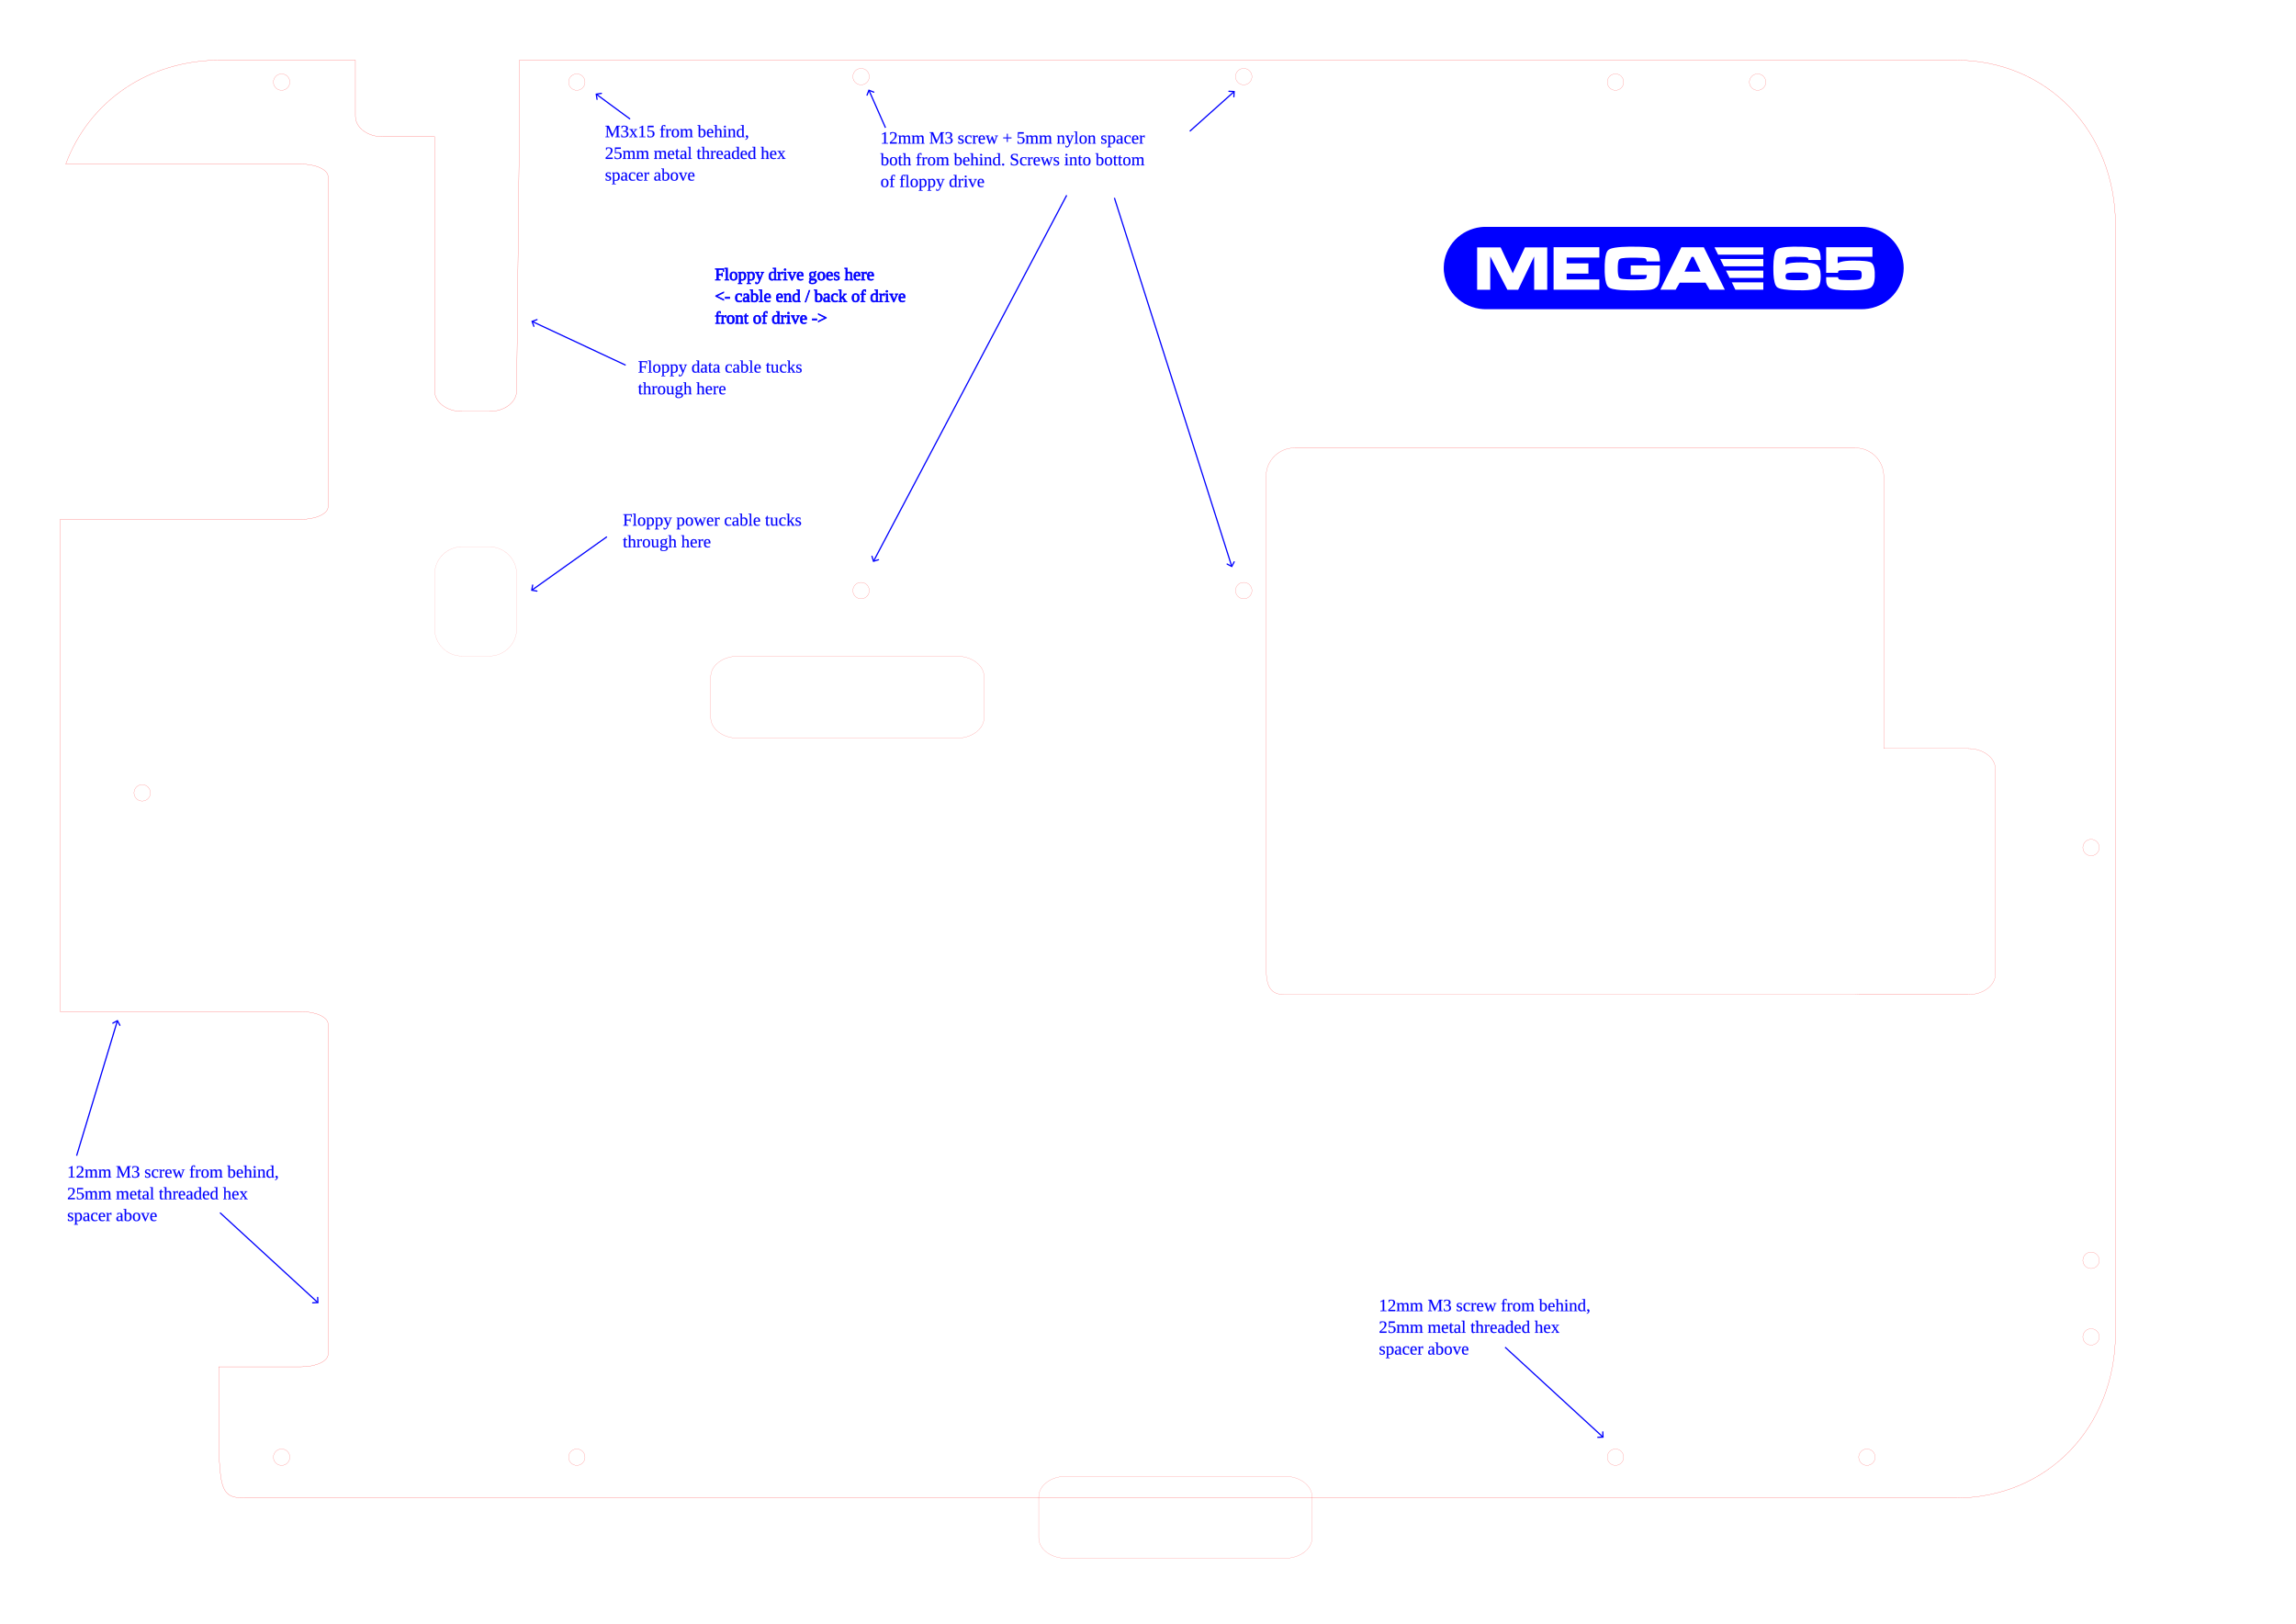
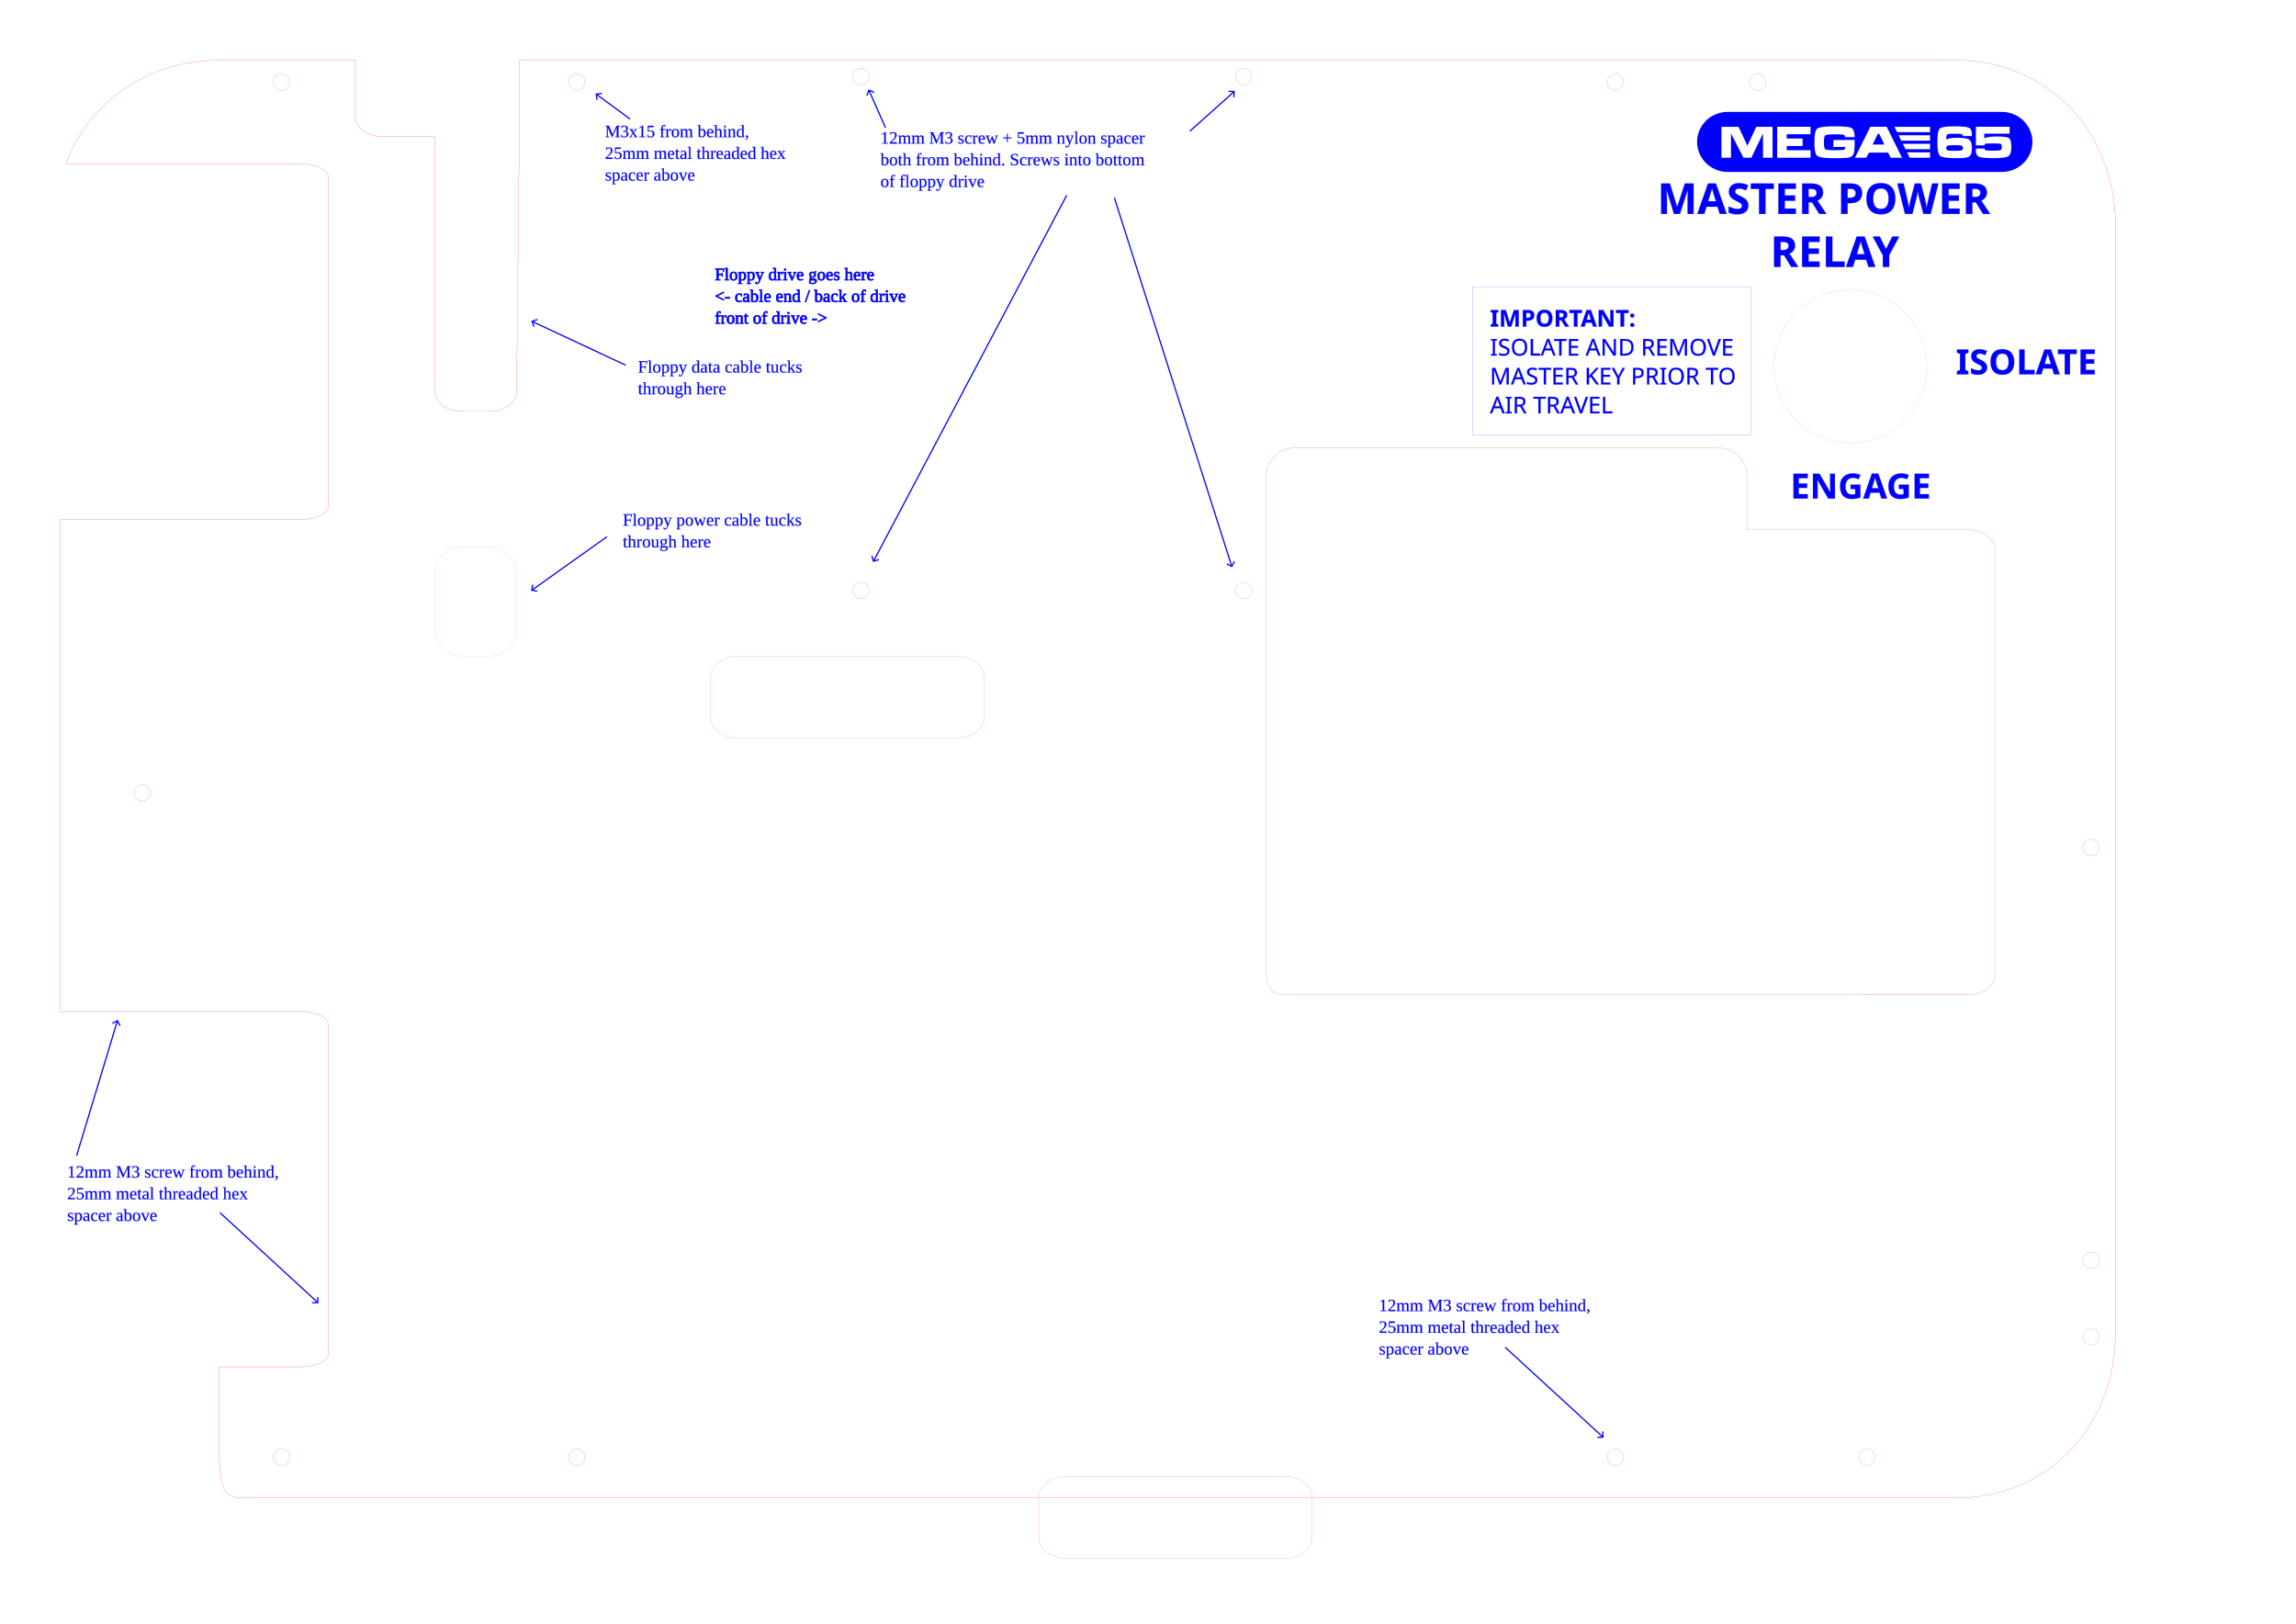
<svg xmlns="http://www.w3.org/2000/svg" width="420mm" height="297mm" viewBox="0 0 420 297" version="1.1" id="svg5" xml:space="preserve">
  <defs id="defs2">
    <marker style="overflow:visible" id="Arrow3" refX="0" refY="0" orient="auto-start-reverse" markerWidth="4.207" markerHeight="7" viewBox="0 0 4.207 7" preserveAspectRatio="xMidYMid">
      <path style="fill:none;stroke:context-stroke;stroke-width:1;stroke-linecap:round" d="M 3,-3 0,0 3,3" id="arrow3" transform="rotate(180,0.125,0)" />
    </marker>
    <marker style="overflow:visible" id="Arrow3-9" refX="0" refY="0" orient="auto-start-reverse" markerWidth="4.207" markerHeight="7" viewBox="0 0 4.207 7" preserveAspectRatio="xMidYMid">
      <path style="fill:none;stroke:context-stroke;stroke-width:1;stroke-linecap:round" d="M 3,-3 0,0 3,3" id="arrow3-2" transform="rotate(180,0.125,0)" />
    </marker>
    <marker style="overflow:visible" id="Arrow3-2" refX="0" refY="0" orient="auto-start-reverse" markerWidth="4.207" markerHeight="7" viewBox="0 0 4.207 7" preserveAspectRatio="xMidYMid">
      <path style="fill:none;stroke:context-stroke;stroke-width:1;stroke-linecap:round" d="M 3,-3 0,0 3,3" id="arrow3-3" transform="rotate(180,0.125,0)" />
    </marker>
    <marker style="overflow:visible" id="Arrow3-5" refX="0" refY="0" orient="auto-start-reverse" markerWidth="4.207" markerHeight="7" viewBox="0 0 4.207 7" preserveAspectRatio="xMidYMid">
      <path style="fill:none;stroke:context-stroke;stroke-width:1;stroke-linecap:round" d="M 3,-3 0,0 3,3" id="arrow3-9" transform="rotate(180,0.125,0)" />
    </marker>
    <marker style="overflow:visible" id="Arrow3-28" refX="0" refY="0" orient="auto-start-reverse" markerWidth="4.207" markerHeight="7" viewBox="0 0 4.207 7" preserveAspectRatio="xMidYMid">
      <path style="fill:none;stroke:context-stroke;stroke-width:1;stroke-linecap:round" d="M 3,-3 0,0 3,3" id="arrow3-97" transform="rotate(180,0.125,0)" />
    </marker>
    <marker style="overflow:visible" id="Arrow3-6" refX="0" refY="0" orient="auto-start-reverse" markerWidth="4.207" markerHeight="7" viewBox="0 0 4.207 7" preserveAspectRatio="xMidYMid">
      <path style="fill:none;stroke:context-stroke;stroke-width:1;stroke-linecap:round" d="M 3,-3 0,0 3,3" id="arrow3-1" transform="rotate(180,0.125,0)" />
    </marker>
    <marker style="overflow:visible" id="Arrow3-6-3" refX="0" refY="0" orient="auto-start-reverse" markerWidth="4.207" markerHeight="7" viewBox="0 0 4.207 7" preserveAspectRatio="xMidYMid">
      <path style="fill:none;stroke:context-stroke;stroke-width:1;stroke-linecap:round" d="M 3,-3 0,0 3,3" id="arrow3-1-1" transform="rotate(180,0.125,0)" />
    </marker>
    <marker style="overflow:visible" id="Arrow3-6-4" refX="0" refY="0" orient="auto-start-reverse" markerWidth="4.207" markerHeight="7" viewBox="0 0 4.207 7" preserveAspectRatio="xMidYMid">
      <path style="fill:none;stroke:context-stroke;stroke-width:1;stroke-linecap:round" d="M 3,-3 0,0 3,3" id="arrow3-1-7" transform="rotate(180,0.125,0)" />
    </marker>
    <marker style="overflow:visible" id="Arrow3-6-4-4" refX="0" refY="0" orient="auto-start-reverse" markerWidth="4.207" markerHeight="7" viewBox="0 0 4.207 7" preserveAspectRatio="xMidYMid">
      <path style="fill:none;stroke:context-stroke;stroke-width:1;stroke-linecap:round" d="M 3,-3 0,0 3,3" id="arrow3-1-7-5" transform="rotate(180,0.125,0)" />
    </marker>
    <marker style="overflow:visible" id="Arrow3-6-4-6" refX="0" refY="0" orient="auto-start-reverse" markerWidth="4.207" markerHeight="7" viewBox="0 0 4.207 7" preserveAspectRatio="xMidYMid">
      <path style="fill:none;stroke:context-stroke;stroke-width:1;stroke-linecap:round" d="M 3,-3 0,0 3,3" id="arrow3-1-7-3" transform="rotate(180,0.125,0)" />
    </marker>
  </defs>
  <g id="layer1">
    <path id="rect111" style="fill:none;stroke:#ff0000;stroke-width:0.031;stroke-linejoin:miter;stroke-dasharray:none;stroke-opacity:1" d="M 40.281,11 C 27.365,11 16.39,18.291 12.029,30.009 h 42.987 c 2.77,0 5.001,1.029 5.001,2.306 V 92.685 c 0,1.278 -2.23,2.306 -5.001,2.306 H 11 v 90.018 h 44.016 c 2.77,0 5.001,1.029 5.001,2.306 v 60.37 c 0,1.278 -2.23,2.306 -5.001,2.306 H 40 c 0.108,22.119 -0.669,23.993 5,23.993 h 312.719 c 16.767,0 29.266,-12.943 29.266,-30.262 V 41.278 C 386.985,23.959 374.486,11 357.719,11 H 95.014 v 10.263 c 0,0.679 -0.012,2.275 -0.014,1.862 0,0 0.003,0.574 0,0.878 l -0.491,47.499 c -0.021,2.078 -2.23,3.751 -5.001,3.751 H 84.51 c -2.77,0 -5.001,-1.673 -5.001,-3.751 V 25.013 h -9.497 c -2.77,0 -5.001,-1.673 -5.001,-3.751 V 11 Z" />
    <circle style="fill:none;stroke:#ff0000;stroke-width:0.025;stroke-linejoin:miter;stroke-dasharray:none;stroke-opacity:1" id="path6146" cx="105.513" cy="15.013" r="1.5" />
    <circle style="fill:none;stroke:#ff0000;stroke-width:0.025;stroke-linejoin:miter;stroke-dasharray:none;stroke-opacity:1" id="path6146-3" cx="295.513" cy="15.013" r="1.5" />
    <circle style="fill:none;stroke:#ff0000;stroke-width:0.025;stroke-linejoin:miter;stroke-dasharray:none;stroke-opacity:1" id="path6146-9" cx="51.513" cy="15.013" r="1.5" />
    <circle style="fill:none;stroke:#ff0000;stroke-width:0.025;stroke-linejoin:miter;stroke-dasharray:none;stroke-opacity:1" id="path6146-3-0" cx="321.513" cy="15.013" r="1.5" />
    <circle style="fill:none;stroke:#ff0000;stroke-width:0.025;stroke-linejoin:miter;stroke-dasharray:none;stroke-opacity:1" id="path6146-9-8" cx="51.513" cy="266.513" r="1.5" />
    <circle style="fill:none;stroke:#ff0000;stroke-width:0.025;stroke-linejoin:miter;stroke-dasharray:none;stroke-opacity:1" id="path6146-3-0-8" cx="341.513" cy="266.513" r="1.5" />
    <circle style="fill:none;stroke:#ff0000;stroke-width:0.025;stroke-linejoin:miter;stroke-dasharray:none;stroke-opacity:1" id="path6146-93-1" cx="26.013" cy="145.013" r="1.5" />
    <g style="fill:#000000;fill-opacity:1;stroke:#000000;stroke-linecap:round;stroke-linejoin:round;stroke-opacity:1" transform="translate(-374.6816,93.12358)" id="g13368" />
    <g style="fill:none;stroke:#000000;stroke-width:0.3;stroke-linecap:round;stroke-linejoin:round;stroke-opacity:1" id="g15804" transform="translate(-374.6816,93.12358)">
      <text x="300.989" y="267.752" textLength="0.9" font-size="2px" lengthAdjust="spacingAndGlyphs" text-anchor="start" opacity="0" stroke-opacity="0" id="text15798" />
      <g class="stroked-text" id="g15802" />
    </g>
    <g style="fill:none;stroke:#000000;stroke-width:0.15;stroke-linecap:round;stroke-linejoin:round;stroke-opacity:1" id="g15812" transform="translate(-374.6816,93.12358)">
      <text x="300.989" y="264.752" textLength="0.45" font-size="2px" lengthAdjust="spacingAndGlyphs" text-anchor="start" opacity="0" stroke-opacity="0" id="text15806" />
      <g class="stroked-text" id="g15810" />
    </g>
    <g style="fill:none;stroke:#000000;stroke-width:0.15;stroke-linecap:round;stroke-linejoin:round;stroke-opacity:1" id="g15820" transform="translate(-374.6816,93.12358)">
      <text x="300.989" y="261.752" textLength="0.45" font-size="2px" lengthAdjust="spacingAndGlyphs" text-anchor="start" opacity="0" stroke-opacity="0" id="text15814" />
      <g class="stroked-text" id="g15818" />
    </g>
    <g style="fill:none;stroke:#000000;stroke-width:0.15;stroke-linecap:round;stroke-linejoin:round;stroke-opacity:1" id="g15828" transform="translate(-374.6816,93.12358)">
      <text x="300.989" y="258.752" textLength="0.45" font-size="2px" lengthAdjust="spacingAndGlyphs" text-anchor="start" opacity="0" stroke-opacity="0" id="text15822" />
      <g class="stroked-text" id="g15826" />
    </g>
    <g style="fill:none;stroke:#000000;stroke-width:0.15;stroke-linecap:round;stroke-linejoin:round;stroke-opacity:1" id="g15836" transform="translate(-374.6816,93.12358)">
      <text x="300.989" y="255.752" textLength="0.45" font-size="2px" lengthAdjust="spacingAndGlyphs" text-anchor="start" opacity="0" stroke-opacity="0" id="text15830" />
      <g class="stroked-text" id="g15834" />
    </g>
-     <path id="rect3595-8" style="fill:none;stroke:#ff0000;stroke-width:0.027;stroke-dasharray:none;stroke-opacity:1" d="m 236.851,81.911 c -2.909,0 -5.251,2.314 -5.251,5.189 v 89.613 c 0,2.875 0.342,5.189 3.251,5.189 h 104.49 c 0.051,0 0.1,-0.006 0.151,-0.007 0.171,0.013 0.345,0.02 0.52,0.02 h 19.999 c 2.77,0 5,-1.673 5,-3.751 V 140.662 c 0,-2.078 -2.23,-3.751 -5,-3.751 H 344.591 V 87.1 c 0,-2.875 -2.342,-5.189 -5.25,-5.189 z" />
+     <path id="rect3595-8" style="fill:none;stroke:#ff0000;stroke-width:0.027;stroke-dasharray:none;stroke-opacity:1" d="m 236.851,81.911 c -2.909,0 -5.251,2.314 -5.251,5.189 v 89.613 c 0,2.875 0.342,5.189 3.251,5.189 h 104.49 c 0.051,0 0.1,-0.006 0.151,-0.007 0.171,0.013 0.345,0.02 0.52,0.02 h 19.999 c 2.77,0 5,-1.673 5,-3.751 V 100.662 c 0,-2.078 -2.23,-3.751 -5,-3.751 H 319.591 V 87.1 c 0,-2.875 -2.341,-5.189 -5.25,-5.189 z" />
    <rect style="fill:none;stroke:#ff0000;stroke-width:0.022;stroke-dasharray:none;stroke-opacity:1" id="rect5113-8" width="50.003" height="15.003" x="130.011" y="120.011" rx="5.001" ry="3.751" />
    <rect style="fill:none;stroke:#ff0000;stroke-width:0.013;stroke-dasharray:none;stroke-opacity:1" id="rect5113-8-4-5" width="15.009" height="19.987" x="79.504" y="100.006" rx="5.004" ry="5" />
    <circle style="fill:none;stroke:#ff0000;stroke-width:0.025;stroke-linejoin:miter;stroke-dasharray:none;stroke-opacity:1" id="path6146-3-3" cx="157.513" cy="14.013" r="1.5" />
    <circle style="fill:none;stroke:#ff0000;stroke-width:0.025;stroke-linejoin:miter;stroke-dasharray:none;stroke-opacity:1" id="path6146-3-3-6" cx="157.513" cy="108.013" r="1.5" />
    <circle style="fill:none;stroke:#ff0000;stroke-width:0.025;stroke-linejoin:miter;stroke-dasharray:none;stroke-opacity:1" id="path6146-3-3-1" cx="227.513" cy="14.013" r="1.5" />
    <circle style="fill:none;stroke:#ff0000;stroke-width:0.025;stroke-linejoin:miter;stroke-dasharray:none;stroke-opacity:1" id="path6146-3-3-6-0" cx="227.513" cy="108.013" r="1.5" />
    <circle style="fill:none;stroke:#ff0000;stroke-width:0.025;stroke-linejoin:miter;stroke-dasharray:none;stroke-opacity:1" id="path6146-5" cx="105.513" cy="266.513" r="1.5" />
    <circle style="fill:none;stroke:#ff0000;stroke-width:0.025;stroke-linejoin:miter;stroke-dasharray:none;stroke-opacity:1" id="path6146-3-5" cx="295.513" cy="266.513" r="1.5" />
    <circle style="fill:none;stroke:#ff0000;stroke-width:0.025;stroke-linejoin:miter;stroke-dasharray:none;stroke-opacity:1" id="path6146-93-1-0-1-5" cx="382.513" cy="155.013" r="1.5" />
    <circle style="fill:none;stroke:#ff0000;stroke-width:0.025;stroke-linejoin:miter;stroke-dasharray:none;stroke-opacity:1" id="path6146-93-1-0-1-9-0" cx="382.513" cy="244.513" r="1.5" />
    <circle style="fill:none;stroke:#ff0000;stroke-width:0.025;stroke-linejoin:miter;stroke-dasharray:none;stroke-opacity:1" id="path6146-93-1-0-1-9-0-9" cx="382.513" cy="230.513" r="1.5" />
    <rect style="fill:none;stroke:#ff0000;stroke-width:0.022;stroke-dasharray:none;stroke-opacity:1" id="rect5113-8-0" width="50.003" height="15.003" x="190.011" y="270.011" rx="5.001" ry="3.751" />
    <text xml:space="preserve" style="font-size:3.175px;fill:#0000ff;stroke:#0000ff;stroke-width:0.125;stroke-dasharray:none" x="130.75" y="51.237" id="text5223">
      <tspan id="tspan5221" style="stroke-width:0.125;stroke-dasharray:none" x="130.75" y="51.237">Floppy drive goes here</tspan>
      <tspan style="stroke-width:0.125;stroke-dasharray:none" x="130.75" y="55.206" id="tspan5755">&lt;- cable end / back of drive</tspan>
      <tspan style="stroke-width:0.125;stroke-dasharray:none" x="130.75" y="59.175" id="tspan5757">front of drive -&gt;</tspan>
    </text>
    <text xml:space="preserve" style="font-size:3.175px;fill:#0000ff;stroke:#0000ff;stroke-width:0.025;stroke-dasharray:none" x="161.06" y="26.266" id="text5761">
      <tspan id="tspan5759" style="stroke-width:0.025;stroke-dasharray:none" x="161.06" y="26.266">12mm M3 screw + 5mm nylon spacer</tspan>
      <tspan style="stroke-width:0.025;stroke-dasharray:none" x="161.06" y="30.235" id="tspan5763">both from behind. Screws into bottom</tspan>
      <tspan style="stroke-width:0.025;stroke-dasharray:none" x="161.06" y="34.204" id="tspan5765">of floppy drive</tspan>
    </text>
    <path style="fill:#0000ff;stroke:#0000ff;stroke-width:0.225;stroke-dasharray:none;stroke-opacity:1;marker-end:url(#Arrow3)" d="m 161.982,23.371 -3.008,-6.813" id="path857" />
    <path style="fill:#0000ff;stroke:#0000ff;stroke-width:0.225;stroke-dasharray:none;stroke-opacity:1;marker-end:url(#Arrow3-9)" d="m 217.643,24.004 8.074,-7.218" id="path857-0" />
    <path style="fill:#0000ff;stroke:#0000ff;stroke-width:0.225;stroke-dasharray:none;stroke-opacity:1;marker-end:url(#Arrow3-2)" d="m 203.853,36.191 21.457,67.357" id="path857-7" />
    <path style="fill:#0000ff;stroke:#0000ff;stroke-width:0.225;stroke-dasharray:none;stroke-opacity:1;marker-end:url(#Arrow3-5)" d="M 195.129,35.709 159.815,102.603" id="path857-2" />
    <text xml:space="preserve" style="font-size:3.175px;fill:#0000ff;stroke:#0000ff;stroke-width:0.025;stroke-dasharray:none" x="116.699" y="68.14" id="text6075">
      <tspan id="tspan6073" style="stroke-width:0.025" x="116.699" y="68.14">Floppy data cable tucks</tspan>
      <tspan style="stroke-width:0.025" x="116.699" y="72.109" id="tspan6077">through here</tspan>
    </text>
    <text xml:space="preserve" style="font-size:3.175px;fill:#0000ff;stroke:#0000ff;stroke-width:0.025;stroke-dasharray:none" x="113.926" y="96.138" id="text6081">
      <tspan id="tspan6079" style="stroke-width:0.025" x="113.926" y="96.138">Floppy power cable tucks</tspan>
      <tspan style="stroke-width:0.025" x="113.926" y="100.107" id="tspan6083">through here</tspan>
    </text>
    <path style="fill:#0000ff;stroke:#0000ff;stroke-width:0.225;stroke-dasharray:none;stroke-opacity:1;marker-end:url(#Arrow3-28)" d="M 114.452,66.79 97.385,58.809" id="path857-3" />
    <path style="fill:#0000ff;stroke:#0000ff;stroke-width:0.225;stroke-dasharray:none;stroke-opacity:1;marker-end:url(#Arrow3-6)" d="M 111.02,98.17 97.321,107.916" id="path857-29" />
    <text xml:space="preserve" style="font-size:3.175px;fill:#0000ff;stroke:#0000ff;stroke-width:0.025;stroke-dasharray:none" x="12.291" y="215.375" id="text10174">
      <tspan id="tspan10172" style="stroke-width:0.025" x="12.291" y="215.375">12mm M3 screw from behind,</tspan>
      <tspan style="stroke-width:0.025" x="12.291" y="219.344" id="tspan10176">25mm metal threaded hex</tspan>
      <tspan style="stroke-width:0.025" x="12.291" y="223.312" id="tspan10178">spacer above</tspan>
    </text>
    <path style="fill:#0000ff;stroke:#0000ff;stroke-width:0.225;stroke-dasharray:none;stroke-opacity:1;marker-end:url(#Arrow3-6-3)" d="m 14.016,211.379 7.448,-24.644" id="path857-29-9" />
    <path style="fill:#0000ff;stroke:#0000ff;stroke-width:0.225;stroke-dasharray:none;stroke-opacity:1;marker-end:url(#Arrow3-6-4)" d="M 40.24,221.799 58.109,238.204" id="path857-29-8" />
    <text xml:space="preserve" style="font-size:3.175px;fill:#0000ff;stroke:#0000ff;stroke-width:0.025;stroke-dasharray:none" x="252.231" y="239.802" id="text10174-0">
      <tspan id="tspan10172-3" style="stroke-width:0.025" x="252.231" y="239.802">12mm M3 screw from behind,</tspan>
      <tspan style="stroke-width:0.025" x="252.231" y="243.77" id="tspan10176-6">25mm metal threaded hex</tspan>
      <tspan style="stroke-width:0.025" x="252.231" y="247.739" id="tspan10178-1">spacer above</tspan>
    </text>
    <path style="fill:#0000ff;stroke:#0000ff;stroke-width:0.225;stroke-dasharray:none;stroke-opacity:1;marker-end:url(#Arrow3-6-4-4)" d="m 275.321,246.4 17.869,16.405" id="path857-29-8-0" />
    <text xml:space="preserve" style="font-size:3.175px;fill:#0000ff;stroke:#0000ff;stroke-width:0.025;stroke-dasharray:none" x="110.665" y="25.091" id="text10174-2">
      <tspan id="tspan10172-0" style="stroke-width:0.025" x="110.665" y="25.091">M3x15 from behind,</tspan>
      <tspan style="stroke-width:0.025" x="110.665" y="29.059" id="tspan10176-61">25mm metal threaded hex</tspan>
      <tspan style="stroke-width:0.025" x="110.665" y="33.028" id="tspan10178-5">spacer above</tspan>
    </text>
    <path style="fill:#0000ff;stroke:#0000ff;stroke-width:0.225;stroke-dasharray:none;stroke-opacity:1;marker-end:url(#Arrow3-6-4-6)" d="m 115.26,21.776 -6.143,-4.52" id="path857-29-8-5" />
-     <g id="#3b3b3bff-5" style="fill:#0000ff;fill-opacity:1" transform="matrix(0.04346132,0,0,0.04346132,262.3427,39.6913)">
+     <g id="#3b3b3bff-5" style="fill:#0000ff;fill-opacity:1" transform="matrix(0.0316833,0,0,0.0316833,309.1644,19.15295)">
      <path fill="#3b3b3b" opacity="1" d="m 195.64,42.66 c 6.1,-0.74 12.23,-1.35 18.38,-1.16 527.66,0 1055.32,0 1582.99,0 42.07,-1.01 84.18,13.97 116.59,40.74 31.06,25.4 52.61,62.09 59.91,101.54 7.93,41.53 -0.79,85.82 -23.32,121.54 -20.5,33.12 -52.67,58.6 -89.23,71.81 -21.36,7.82 -44.24,11.37 -66.95,10.87 C 1270,388 745.99,388 221.98,388 178.87,389.08 135.49,374.23 102.39,346.5 62.73,313.84 38.88,262.48 40.49,211.02 40.98,168.52 58.75,126.71 88.13,96.12 116.31,66.53 155.11,47.47 195.64,42.66 m 564.67,86.49 c -8.19,1.51 -16.57,3.21 -23.92,7.29 -6.85,3.8 -10.13,11.44 -12.37,18.57 -4.34,14.58 -5.39,29.88 -6.04,45 -0.53,21.18 -0.56,42.52 2.74,63.5 1.67,9.52 3.76,19.36 9.25,27.49 5.11,7.56 14.54,9.91 22.88,11.95 22.37,4.71 45.34,5.27 68.11,5.78 28.06,0 56.18,0.36 84.14,-2.23 10.81,-0.94 22.11,-3.65 30.35,-11.15 7.25,-6.39 10.95,-15.87 12.09,-25.3 2.82,-22.02 2.54,-44.27 2.85,-66.42 -41.05,-0.01 -82.09,0 -123.14,-0.01 -0.01,13.42 0,26.84 0,40.25 22.68,0.02 45.36,0 68.05,0.01 -0.33,4.7 -0.48,9.9 -3.6,13.72 -2.6,3.19 -7.03,3.2 -10.75,3.64 -15.61,1.21 -31.29,1.14 -46.93,1.13 -12.74,0.06 -25.5,-0.16 -38.16,-1.58 -4.61,-0.62 -9.32,-1.21 -13.61,-3.1 -4.56,-2.05 -5.99,-7.35 -7.1,-11.78 -2.7,-12.77 -2.38,-25.93 -2.15,-38.9 0.54,-8.87 0.84,-18.13 4.58,-26.34 1.93,-4.77 7.36,-6.07 11.9,-6.96 11.38,-2.04 22.98,-2.31 34.52,-2.57 18.02,0.01 36.07,-0.27 54.06,1.03 3.59,0.41 7.39,0.43 10.73,1.99 4.5,2.58 5.56,8.13 6.27,12.83 18.41,0.01 36.82,0.02 55.23,0 -0.38,-12.61 -1.41,-25.49 -6.07,-37.34 -2.81,-7.13 -7.72,-13.99 -15.09,-16.86 -8.3,-3.23 -17.24,-4.27 -26.02,-5.35 -27.28,-2.84 -54.76,-2.78 -82.16,-2.67 -20.26,0.39 -40.61,1.09 -60.64,4.38 m 696.97,1.11 c -6.84,1.91 -14.46,4.29 -18.48,10.61 -4.56,7.2 -6.32,15.73 -7.83,24 -2.32,14.26 -2.99,28.73 -3.22,43.15 -0.08,22.34 -0.07,45 5.25,66.83 2.32,8.49 5.53,17.96 13.62,22.6 8.2,4.4 17.55,5.88 26.64,7.35 26.75,3.67 53.82,3.79 80.77,3.69 12.03,-0.25 24.08,-0.83 35.98,-2.73 6.79,-1.17 13.69,-2.61 19.82,-5.9 6.77,-3.68 10.81,-10.78 13.13,-17.89 4.04,-12.57 4.28,-25.96 3.97,-39.05 -0.44,-9.36 -1.58,-18.87 -5.16,-27.61 -2.44,-6.01 -6.46,-11.61 -12.2,-14.83 -6.76,-3.8 -14.45,-5.47 -22.01,-6.79 -14.38,-2.29 -28.98,-2.78 -43.52,-2.7 -12.43,-0.05 -24.89,0.34 -37.23,1.81 -9.68,1.21 -19.58,3.25 -27.84,8.72 0.25,-8.57 -0.35,-17.45 2.59,-25.65 0.97,-2.96 3.36,-5.35 6.46,-6.01 8.8,-2.29 17.99,-2.33 27.03,-2.49 15.02,0.01 30.08,-0.15 45.05,1.22 4.49,0.5 9.53,1.01 12.81,4.5 2.11,2.06 2.56,5.1 2.85,7.91 17.08,0 34.16,0 51.24,0 0.07,-10.07 -0.49,-20.25 -3.08,-30.02 -1.84,-6.74 -5.1,-14.01 -11.79,-17.12 -7.74,-3.61 -16.3,-4.86 -24.66,-6.08 -25.37,-3.15 -50.99,-3.15 -76.51,-2.99 -17.97,0.5 -36.15,1.13 -53.68,5.47 m -954.53,-3.13 c 0,59.62 0,119.24 0,178.87 64.21,0 128.42,0 192.63,0 -0.01,-14.42 0,-28.83 -0.01,-43.25 -45.87,-0.01 -91.74,0.01 -137.62,-0.01 0,-8.16 0,-16.32 0,-24.48 30.58,-0.02 61.16,0 91.75,-0.01 0,-14.38 0,-28.75 0,-43.12 -30.58,-0.02 -61.16,0 -91.75,-0.01 0,-8.21 0,-16.41 0,-24.61 45.88,-0.02 91.75,0 137.63,-0.01 0,-14.46 -0.01,-28.92 0,-43.37 -64.21,-0.01 -128.42,-0.01 -192.63,0 m 537.67,0.25 c -29.45,59.56 -59.01,119.07 -88.51,178.6 21.49,0.03 42.98,0.02 64.47,0.01 5.65,-9.92 11.31,-19.83 16.96,-29.74 36.29,0.02 72.57,-0.03 108.85,0.02 5.64,9.93 11.33,19.83 17.01,29.73 21.46,-0.01 42.92,0.02 64.38,-0.01 -29.48,-59.55 -59.06,-119.04 -88.49,-178.61 -31.56,-0.02 -63.12,-0.01 -94.67,0 m 139.41,0.13 c 5.14,10.32 10.17,20.7 15.38,31 63.43,-0.02 126.86,0.01 190.29,-0.02 0,-10.33 0,-20.65 -0.01,-30.98 -68.55,-0.02 -137.11,-0.01 -205.66,0 M 1650,127.12 c 0,35.88 0,71.75 0,107.63 16.57,0.02 33.14,-0.03 49.71,0.03 0.26,-3.12 0.74,-6.75 3.63,-8.6 3.17,-1.88 7.04,-1.64 10.6,-2 17.99,-0.83 36,-0.82 54,-0.45 8.2,0.36 16.53,0.22 24.58,2.07 4.83,1.45 6.24,7.05 6.8,11.47 0.51,7.1 0.97,14.93 -2.76,21.31 -2.51,4.17 -7.81,4.59 -12.14,5.2 -16.07,1.71 -32.26,1.32 -48.39,1.31 -9.78,-0.36 -19.7,-0.01 -29.33,-1.98 -4.61,-0.99 -6.13,-6.04 -6.72,-10.1 -16.66,-0.02 -33.32,-0.01 -49.98,-0.01 0.09,9.82 -0.58,19.94 2.49,29.42 2.27,7.21 7.4,13.54 14.23,16.88 8.11,3.94 17.17,5.21 26.01,6.43 22.98,2.72 46.16,2.89 69.28,2.74 19.58,-0.47 39.31,-1.09 58.55,-5.08 7.33,-1.72 15.15,-3.72 20.68,-9.17 6.15,-6.04 9.17,-14.46 11.01,-22.69 2.75,-12.77 2.79,-25.93 2.28,-38.93 -0.76,-11.11 -2.02,-22.67 -7.5,-32.58 -2.92,-5.4 -8.01,-9.51 -13.97,-11.03 -14.31,-4.05 -29.31,-4.52 -44.07,-5.2 -18.91,-0.46 -37.91,-0.8 -56.73,1.36 -11.59,1.44 -23.38,3.57 -33.77,9.16 0.02,-9.02 -0.01,-18.04 0.01,-27.06 48.75,0 97.5,0 146.25,0 0,-13.38 -0.01,-26.75 0,-40.12 -64.92,-0.01 -129.83,0 -194.75,-0.01 m -1469,0.63 c 0,59.5 0,119 0,178.5 18.38,0 36.75,0 55.12,0 0.04,-46.83 -0.05,-93.65 0.04,-140.47 5.53,11.38 11.44,22.56 17.22,33.81 18.34,35.55 36.66,71.12 55.02,106.66 15.07,0 30.14,0 45.21,0 20.73,-43.16 41.43,-86.34 62.15,-129.51 1.68,-3.51 3.04,-7.17 5.15,-10.46 0.21,46.66 0.03,93.31 0.09,139.97 18.33,0 36.66,0 55,0 0,-59.5 0,-119 0,-178.5 -31.28,0 -62.55,0 -93.83,0 -17.05,36.36 -34.03,72.75 -51.21,109.04 -17.09,-36.32 -34.07,-72.7 -51.13,-109.04 -32.95,0 -65.89,0 -98.83,0 m 1023.09,48.75 c 5.04,10.36 10.21,20.66 15.29,31 55.37,0 110.74,0.01 166.11,-0.01 0.01,-10.33 0.01,-20.65 0,-30.98 -60.47,-0.02 -120.93,-0.01 -181.4,-0.01 m 24.18,49.01 c 5.16,10.31 10.19,20.68 15.36,30.99 47.29,0 94.58,0 141.87,0 0,-10.34 0,-20.67 0,-31 -52.41,0 -104.82,-0.01 -157.23,0.01 m 24.5,49.5 c 5.09,10.34 10.21,20.65 15.31,30.99 39.14,0 78.28,0.01 117.42,-0.01 0,-10.33 0,-20.65 0,-30.98 -44.24,-0.02 -88.49,-0.02 -132.73,0 z" id="path30358-9" style="fill:#0000ff;fill-opacity:1" />
      <path fill="#3b3b3b" opacity="1" d="m 1083.56,167.89 c 2.8,-0.02 5.61,-0.02 8.43,-0.01 9.87,20.67 19.72,41.34 29.62,62 -22.57,-0.01 -45.14,-0.02 -67.71,0 9.88,-20.66 19.79,-41.31 29.66,-61.99 z" id="path30360-7" style="fill:#0000ff;fill-opacity:1" />
      <path fill="#3b3b3b" opacity="1" d="m 1493.52,234.84 c 15.1,-1.59 30.31,-1.18 45.48,-1.18 9.15,0.31 18.42,0.24 27.42,2.13 4.47,0.8 7.67,4.81 8.33,9.17 0.74,4.88 0.77,10.41 -2.22,14.59 -2.67,3.6 -7.41,4.36 -11.54,4.95 -15.28,1.8 -30.69,1.32 -46.03,1.34 -9.16,-0.33 -18.44,-0.22 -27.43,-2.19 -4.29,-0.8 -7.31,-4.64 -7.99,-8.81 -0.86,-5.23 -0.88,-11.3 2.68,-15.6 2.75,-3.32 7.29,-3.9 11.3,-4.4 z" id="path30362-7" style="fill:#0000ff;fill-opacity:1" />
    </g>
+     <circle style="fill:none;stroke:#ff0000;stroke-width:0.013" id="path26951-1-5" cx="338.512" cy="67.006" r="14" />
+     <text xml:space="preserve" style="font-style:normal;font-variant:normal;font-weight:bold;font-stretch:normal;font-size:6.35px;font-family:sans-serif;-inkscape-font-specification:'sans-serif Bold';fill:#0000ff;fill-opacity:1;stroke:#0000ff;stroke-width:0.031;stroke-dasharray:none;stroke-opacity:1" x="357.789" y="68.463" id="text28716">
+       <tspan id="tspan28714" style="font-size:6.35px;stroke-width:0.031" x="357.789" y="68.463">ISOLATE</tspan>
+     </text>
+     <text xml:space="preserve" style="font-style:normal;font-variant:normal;font-weight:bold;font-stretch:normal;font-size:6.35px;font-family:sans-serif;-inkscape-font-specification:'sans-serif Bold';fill:#0000ff;fill-opacity:1;stroke:#0000ff;stroke-width:0.031;stroke-dasharray:none;stroke-opacity:1" x="327.506" y="91.183" id="text28716-1">
+       <tspan id="tspan28714-2" style="font-size:6.35px;stroke-width:0.031" x="327.506" y="91.183">ENGAGE</tspan>
+     </text>
+     <text xml:space="preserve" style="font-style:normal;font-variant:normal;font-weight:bold;font-stretch:normal;font-size:7.761px;font-family:sans-serif;-inkscape-font-specification:'sans-serif Bold';text-align:center;text-anchor:middle;fill:#0000ff;fill-opacity:1;stroke:#0000ff;stroke-width:0.031;stroke-dasharray:none;stroke-opacity:1" x="340.671" y="39.116" id="text28716-8">
+       <tspan id="tspan28714-9" style="font-size:7.761px;text-align:center;text-anchor:middle;stroke-width:0.031" x="340.671" y="39.116">MASTER POWER</tspan>
+       <tspan style="font-size:7.761px;text-align:center;text-anchor:middle;stroke-width:0.031" x="340.671" y="48.817" id="tspan36704">RELAY</tspan>
+     </text>
+     <g id="g37063" transform="translate(16.48682,3.623168)">
+       <text xml:space="preserve" style="font-style:normal;font-variant:normal;font-weight:bold;font-stretch:normal;font-size:4.233px;font-family:sans-serif;-inkscape-font-specification:'sans-serif Bold';fill:#0000ff;fill-opacity:1;stroke:#0000ff;stroke-width:0.031;stroke-dasharray:none;stroke-opacity:1" x="256.066" y="56.105" id="text28716-3">
+         <tspan id="tspan28714-6" style="font-size:4.233px;stroke-width:0.031" x="256.066" y="56.105">IMPORTANT:</tspan>
+         <tspan style="font-weight:normal;font-size:4.233px;stroke-width:0.031" x="256.066" y="61.396" id="tspan36745">ISOLATE AND REMOVE</tspan>
+         <tspan style="font-weight:normal;font-size:4.233px;stroke-width:0.031" x="256.066" y="66.688" id="tspan36759">MASTER KEY PRIOR TO</tspan>
+         <tspan style="font-weight:normal;font-size:4.233px;stroke-width:0.031" x="256.066" y="71.98" id="tspan36919">AIR TRAVEL</tspan>
+       </text>
+       <rect style="fill:none;stroke:#0000ff;stroke-width:0.025;stroke-dasharray:none" id="rect36813" width="50.936" height="27.102" x="252.874" y="48.8" rx="0" ry="0" />
+     </g>
  </g>
</svg>
